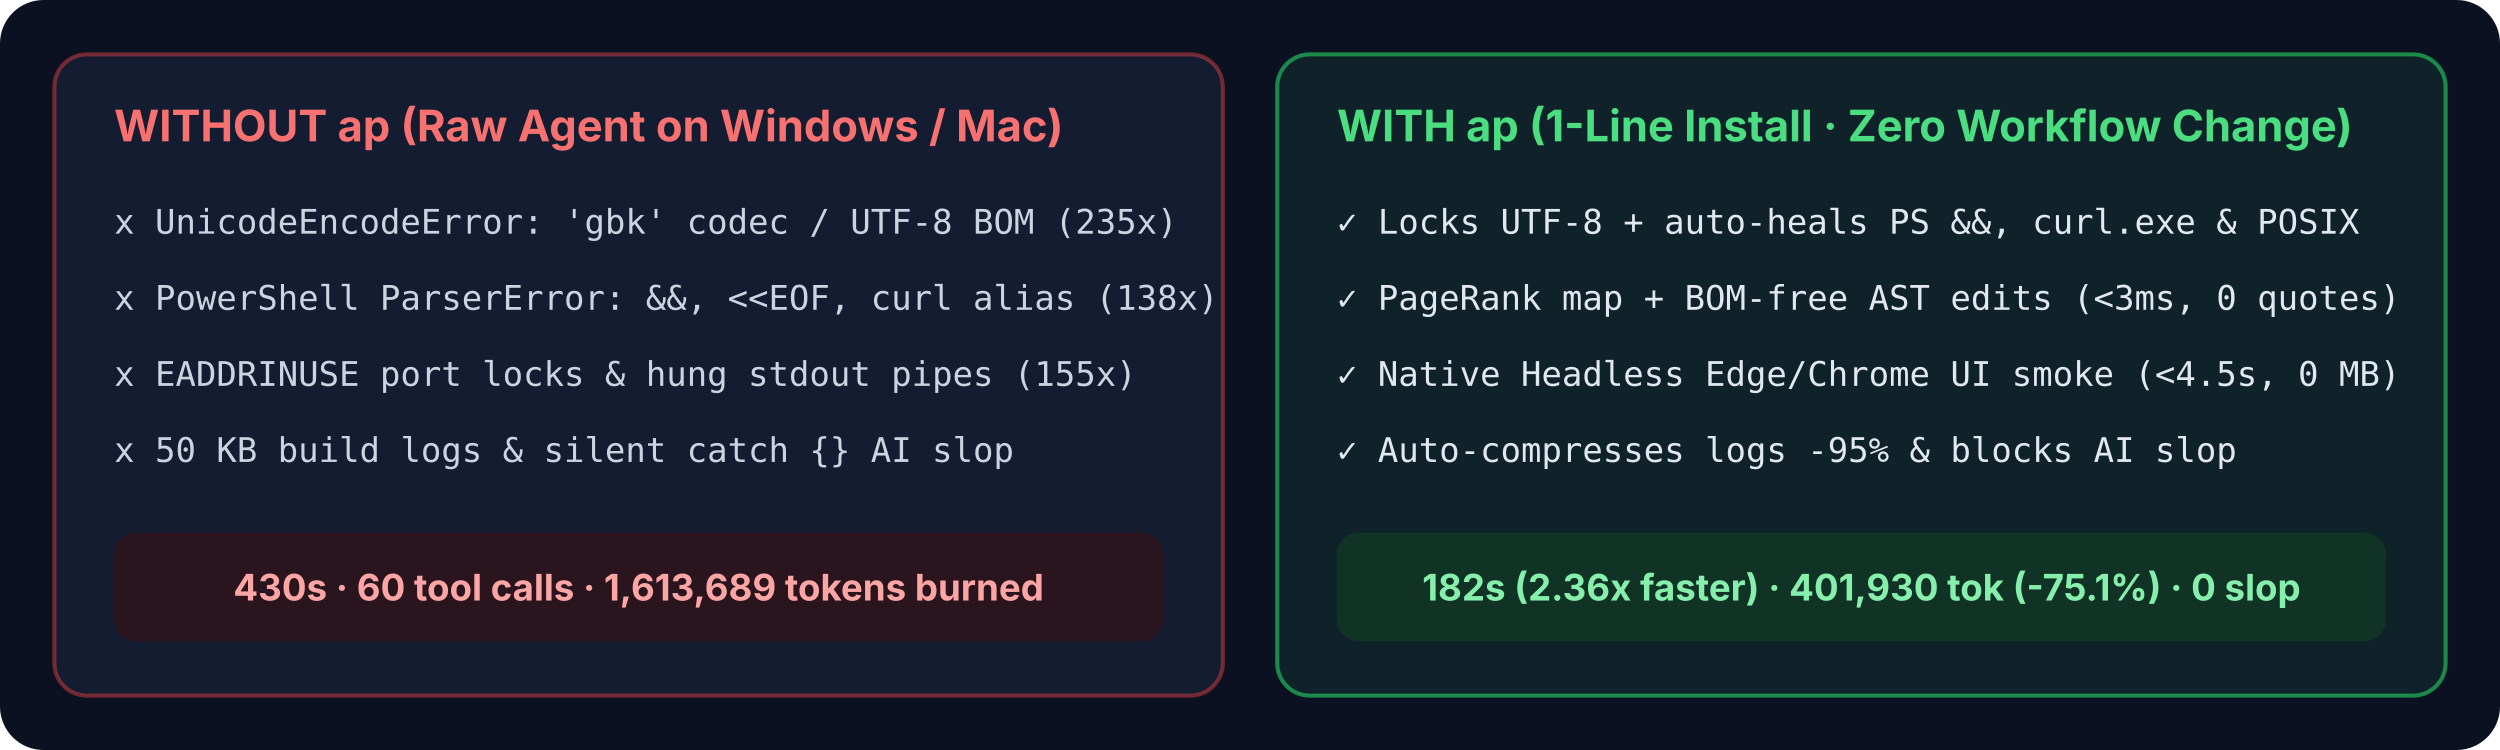
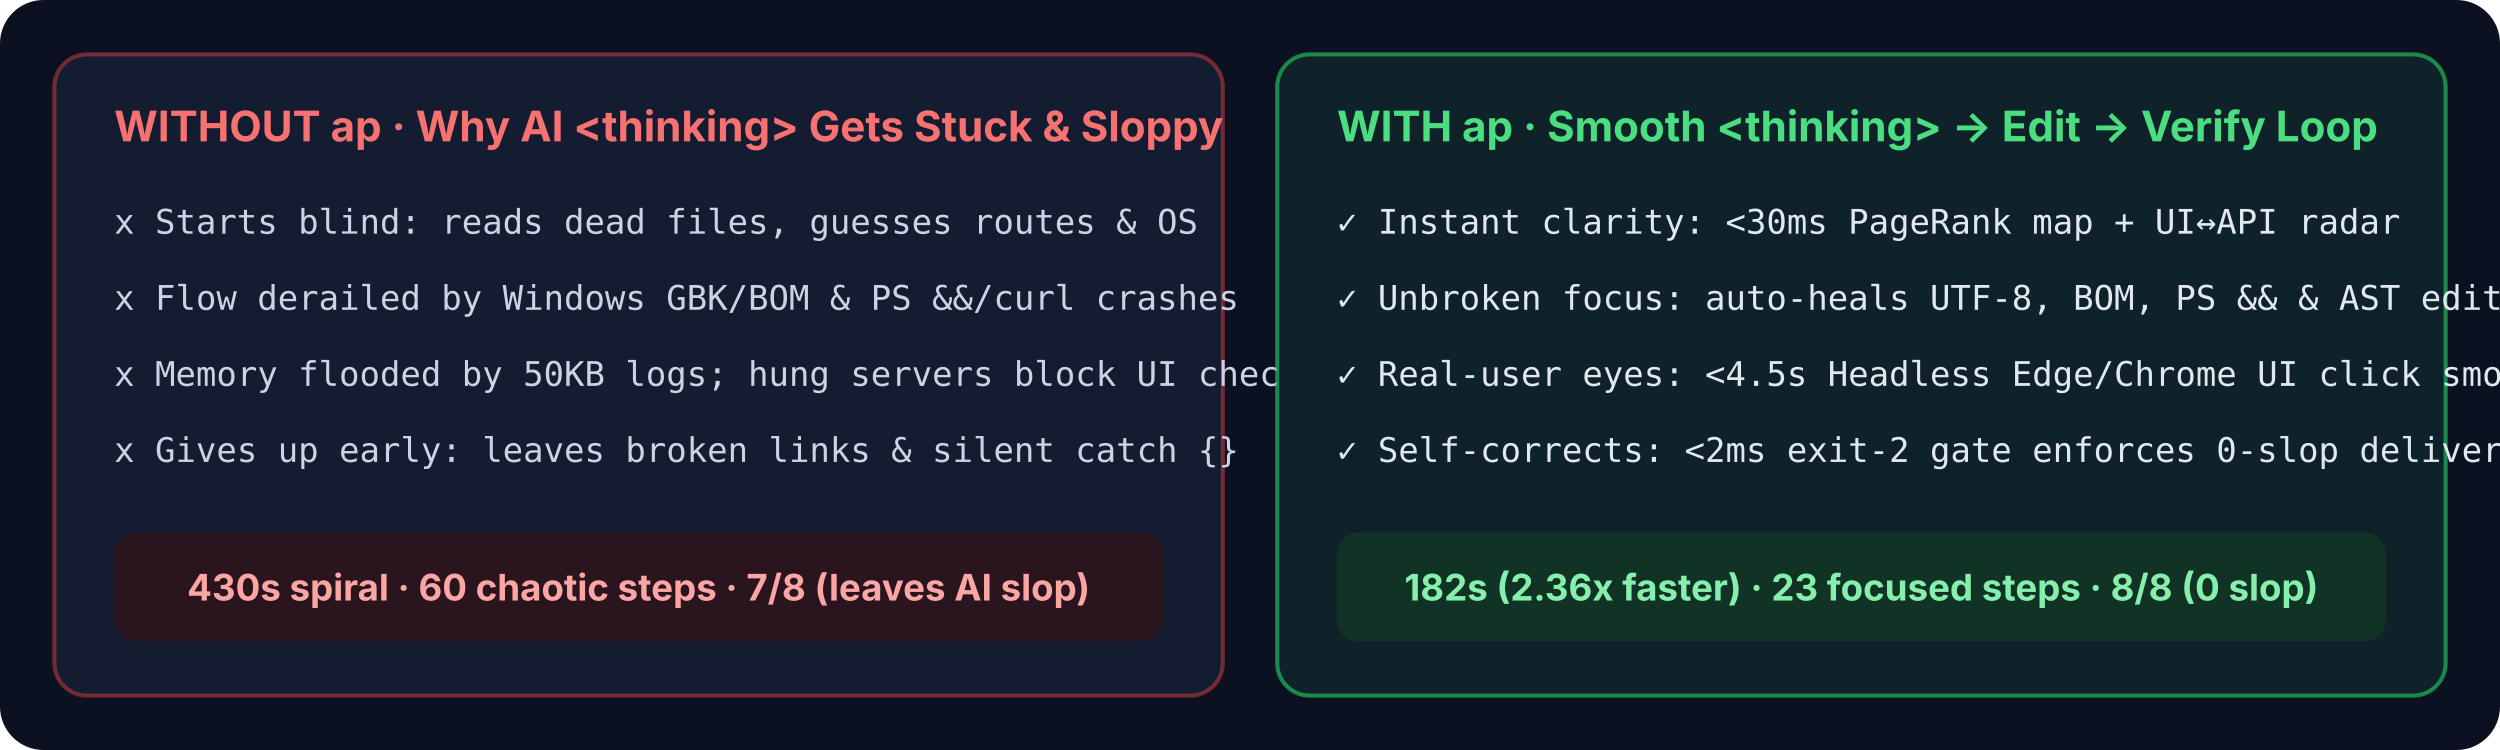
- <svg xmlns="http://www.w3.org/2000/svg" viewBox="0 0 920 276" width="920" height="276" role="img" aria-label="Without ap vs With ap on Windows and macOS">
+ <svg xmlns="http://www.w3.org/2000/svg" viewBox="0 0 920 276" width="920" height="276" role="img" aria-label="How ap solves LLM thinking bottlenecks on Windows and macOS">
  <rect width="920" height="276" rx="16" fill="#0b1120" />
  <rect x="20" y="20" width="430" height="236" rx="12" fill="#131c31" stroke="#ef4444" stroke-opacity="0.45" stroke-width="1.5" />
-   <text x="42" y="52" fill="#f87171" font-family="ui-sans-serif, system-ui, -apple-system, Segoe UI, sans-serif" font-size="16" font-weight="700">WITHOUT ap (Raw Agent on Windows / Mac)</text>
-   <text x="42" y="86" fill="#cbd5e1" font-family="ui-monospace, SFMono-Regular, Consolas, monospace" font-size="12.5">x UnicodeEncodeError: 'gbk' codec / UTF-8 BOM (235x)</text>
-   <text x="42" y="114" fill="#cbd5e1" font-family="ui-monospace, SFMono-Regular, Consolas, monospace" font-size="12.5">x PowerShell ParserError: &amp;&amp;, &lt;&lt;EOF, curl alias (138x)</text>
-   <text x="42" y="142" fill="#cbd5e1" font-family="ui-monospace, SFMono-Regular, Consolas, monospace" font-size="12.5">x EADDRINUSE port locks &amp; hung stdout pipes (155x)</text>
-   <text x="42" y="170" fill="#cbd5e1" font-family="ui-monospace, SFMono-Regular, Consolas, monospace" font-size="12.5">x 50 KB build logs &amp; silent catch {} AI slop</text>
+   <text x="42" y="52" fill="#f87171" font-family="ui-sans-serif, system-ui, -apple-system, Segoe UI, sans-serif" font-size="15.5" font-weight="700">WITHOUT ap · Why AI &lt;thinking&gt; Gets Stuck &amp; Sloppy</text>
+   <text x="42" y="86" fill="#cbd5e1" font-family="ui-monospace, SFMono-Regular, Consolas, monospace" font-size="12.5">x Starts blind: reads dead files, guesses routes &amp; OS</text>
+   <text x="42" y="114" fill="#cbd5e1" font-family="ui-monospace, SFMono-Regular, Consolas, monospace" font-size="12.5">x Flow derailed by Windows GBK/BOM &amp; PS &amp;&amp;/curl crashes</text>
+   <text x="42" y="142" fill="#cbd5e1" font-family="ui-monospace, SFMono-Regular, Consolas, monospace" font-size="12.5">x Memory flooded by 50KB logs; hung servers block UI check</text>
+   <text x="42" y="170" fill="#cbd5e1" font-family="ui-monospace, SFMono-Regular, Consolas, monospace" font-size="12.5">x Gives up early: leaves broken links &amp; silent catch {}</text>
  <rect x="42" y="196" width="386" height="40" rx="8" fill="#2a141d" />
-   <text x="235" y="221" text-anchor="middle" fill="#fca5a5" font-family="ui-sans-serif, system-ui, -apple-system, Segoe UI, sans-serif" font-size="13.5" font-weight="700">430s  ·  60 tool calls  ·  1,613,689 tokens burned</text>
+   <text x="235" y="221" text-anchor="middle" fill="#fca5a5" font-family="ui-sans-serif, system-ui, -apple-system, Segoe UI, sans-serif" font-size="13.5" font-weight="700">430s spiral · 60 chaotic steps · 7/8 (leaves AI slop)</text>
  <rect x="470" y="20" width="430" height="236" rx="12" fill="#0f2229" stroke="#22c55e" stroke-opacity="0.65" stroke-width="1.5" />
-   <text x="492" y="52" fill="#4ade80" font-family="ui-sans-serif, system-ui, -apple-system, Segoe UI, sans-serif" font-size="16" font-weight="700">WITH ap (1-Line Install · Zero Workflow Change)</text>
-   <text x="492" y="86" fill="#e2e8f0" font-family="ui-monospace, SFMono-Regular, Consolas, monospace" font-size="12.5">✓ Locks UTF-8 + auto-heals PS &amp;&amp;, curl.exe &amp; POSIX</text>
-   <text x="492" y="114" fill="#e2e8f0" font-family="ui-monospace, SFMono-Regular, Consolas, monospace" font-size="12.5">✓ PageRank map + BOM-free AST edits (&lt;3ms, 0 quotes)</text>
-   <text x="492" y="142" fill="#e2e8f0" font-family="ui-monospace, SFMono-Regular, Consolas, monospace" font-size="12.5">✓ Native Headless Edge/Chrome UI smoke (&lt;4.5s, 0 MB)</text>
-   <text x="492" y="170" fill="#e2e8f0" font-family="ui-monospace, SFMono-Regular, Consolas, monospace" font-size="12.5">✓ Auto-compresses logs -95% &amp; blocks AI slop</text>
+   <text x="492" y="52" fill="#4ade80" font-family="ui-sans-serif, system-ui, -apple-system, Segoe UI, sans-serif" font-size="15.5" font-weight="700">WITH ap · Smooth &lt;thinking&gt; → Edit → Verify Loop</text>
+   <text x="492" y="86" fill="#e2e8f0" font-family="ui-monospace, SFMono-Regular, Consolas, monospace" font-size="12.5">✓ Instant clarity: &lt;30ms PageRank map + UI↔API radar</text>
+   <text x="492" y="114" fill="#e2e8f0" font-family="ui-monospace, SFMono-Regular, Consolas, monospace" font-size="12.5">✓ Unbroken focus: auto-heals UTF-8, BOM, PS &amp;&amp; &amp; AST edits</text>
+   <text x="492" y="142" fill="#e2e8f0" font-family="ui-monospace, SFMono-Regular, Consolas, monospace" font-size="12.5">✓ Real-user eyes: &lt;4.5s Headless Edge/Chrome UI click smoke</text>
+   <text x="492" y="170" fill="#e2e8f0" font-family="ui-monospace, SFMono-Regular, Consolas, monospace" font-size="12.5">✓ Self-corrects: &lt;2ms exit-2 gate enforces 0-slop delivery</text>
  <rect x="492" y="196" width="386" height="40" rx="8" fill="#113325" />
-   <text x="685" y="221" text-anchor="middle" fill="#86efac" font-family="ui-sans-serif, system-ui, -apple-system, Segoe UI, sans-serif" font-size="13.5" font-weight="700">182s (2.36x faster)  ·  401,930 tok (-75.1%)  ·  0 slop</text>
+   <text x="685" y="221" text-anchor="middle" fill="#86efac" font-family="ui-sans-serif, system-ui, -apple-system, Segoe UI, sans-serif" font-size="13.5" font-weight="700">182s (2.36x faster) · 23 focused steps · 8/8 (0 slop)</text>
</svg>
